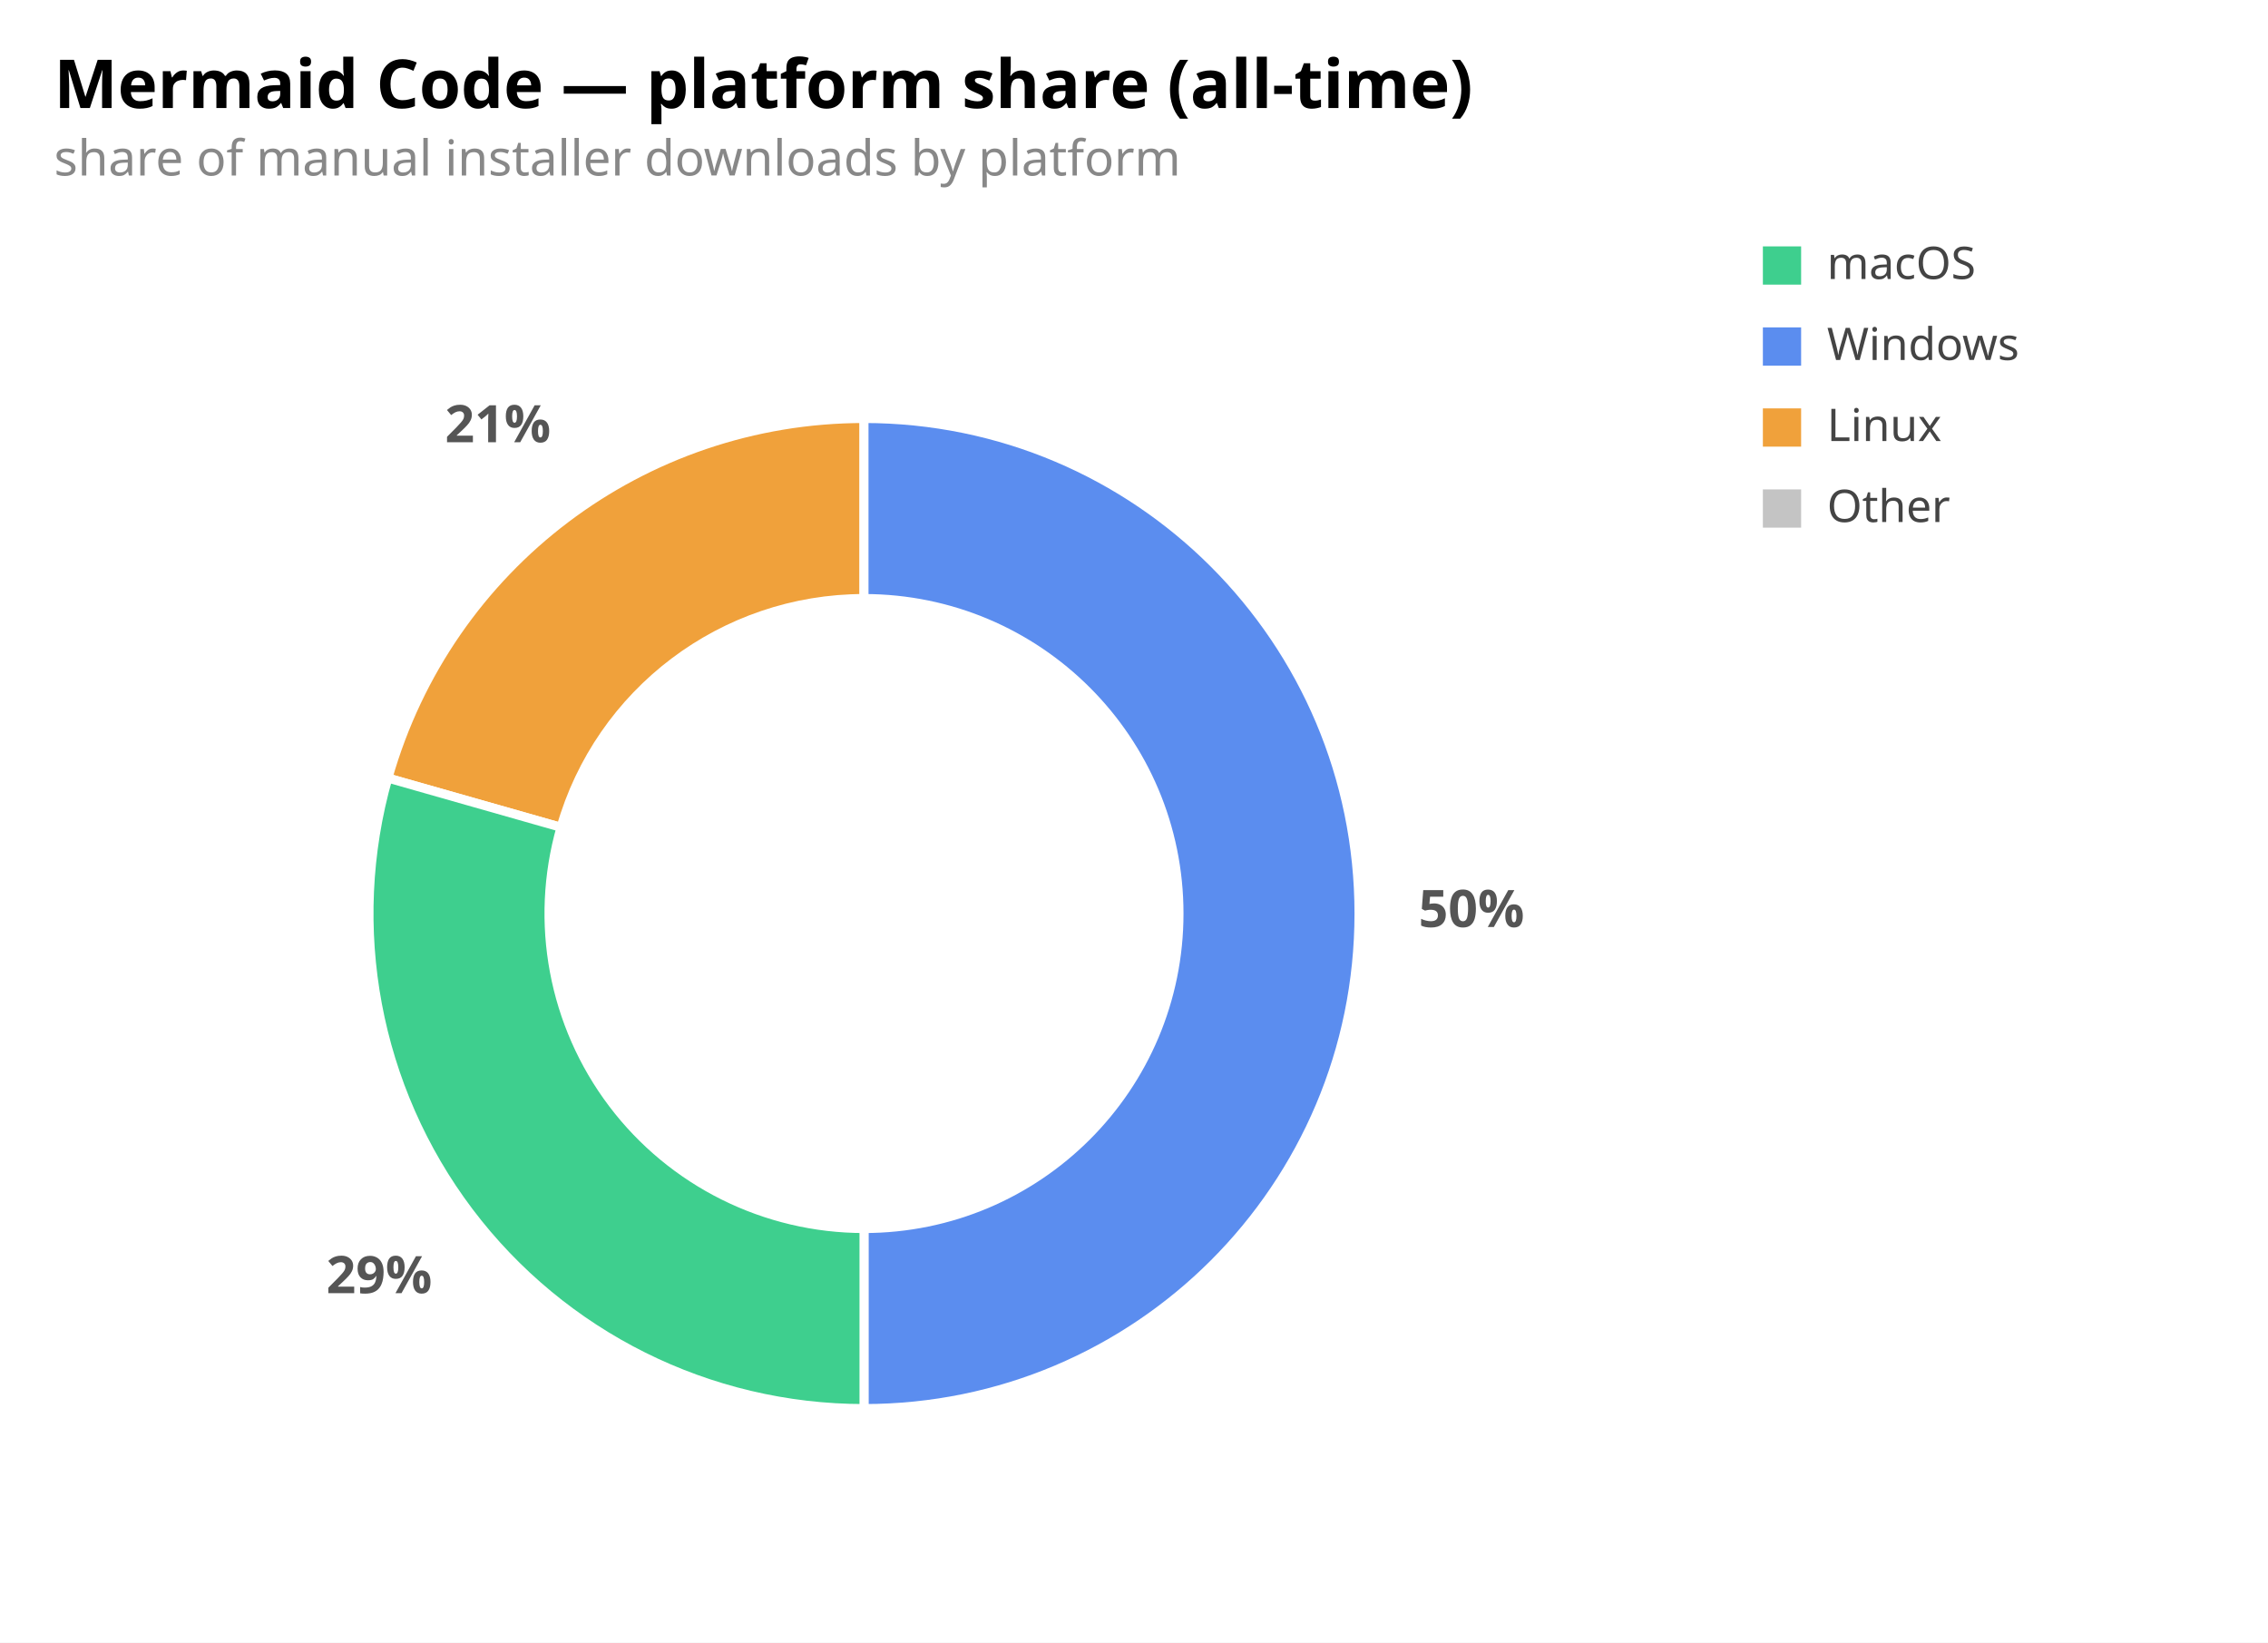
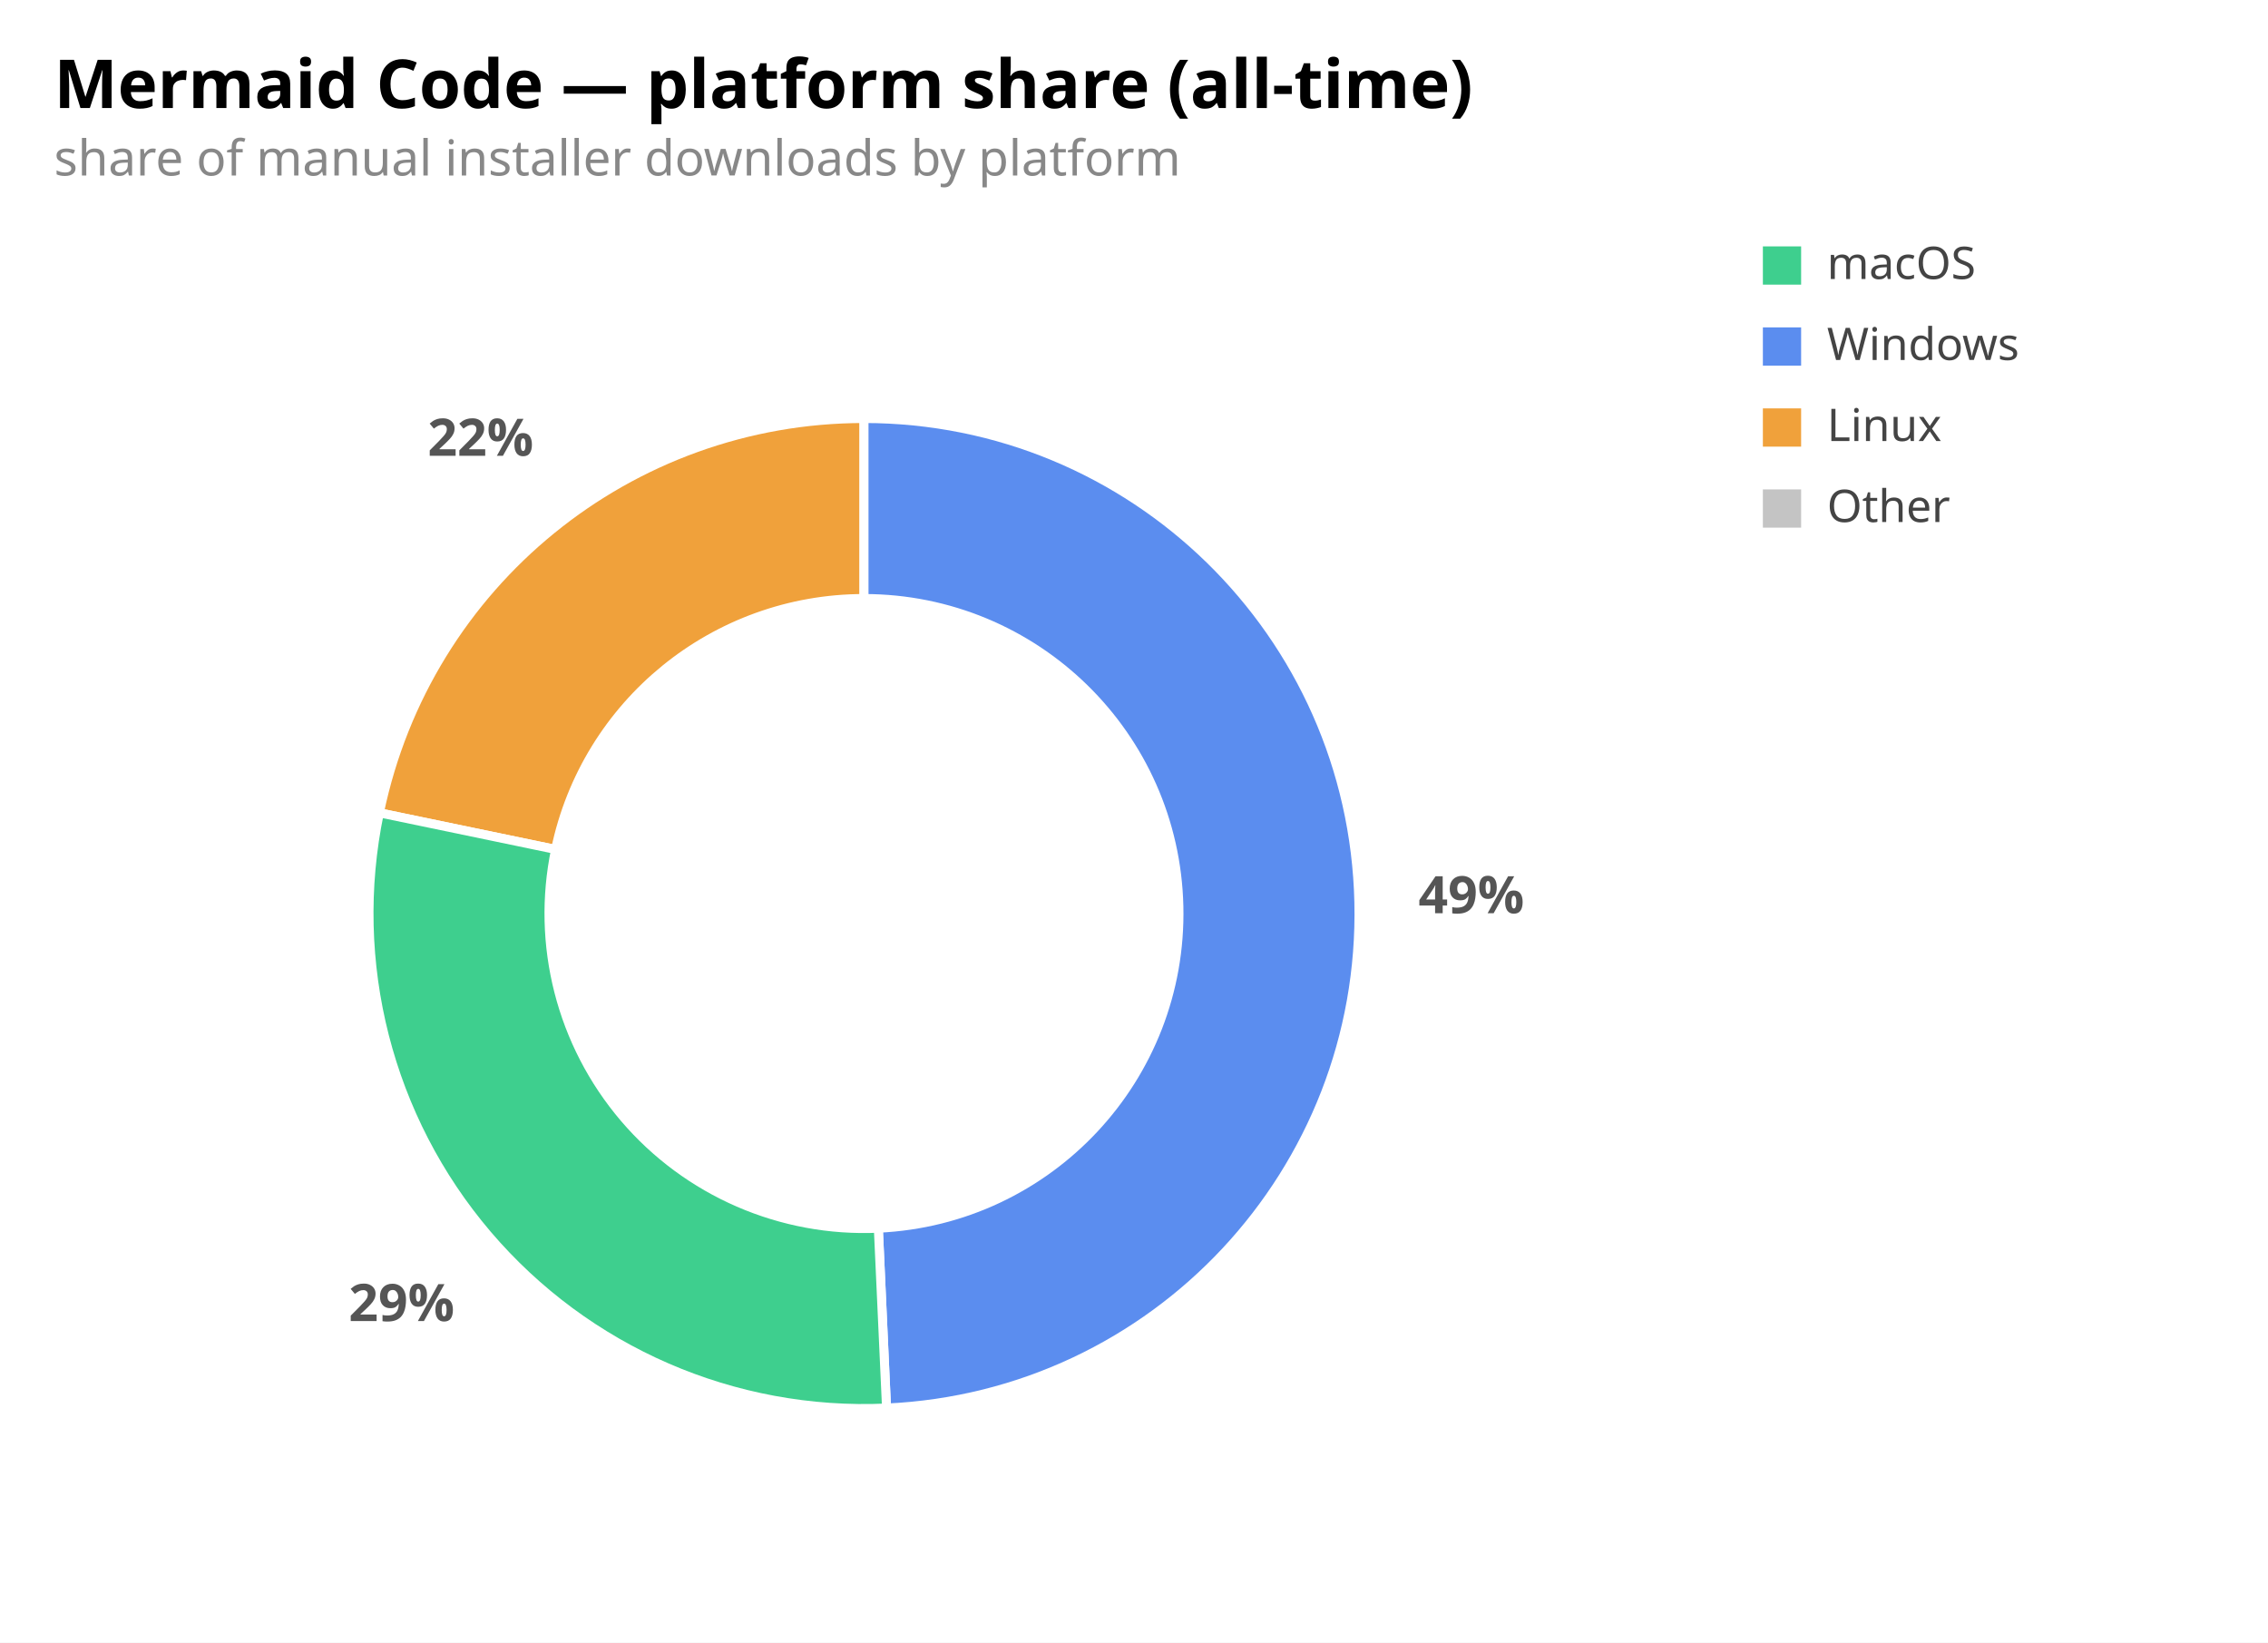
<svg xmlns="http://www.w3.org/2000/svg" version="1.1" class="marks" width="504" height="365" viewBox="0 0 504 365">
  <rect width="504" height="365" fill="white" />
  <g fill="none" stroke-miterlimit="4" transform="translate(12,53)">
    <g class="mark-group role-frame root" role="graphics-object" aria-roledescription="group mark container">
      <g transform="translate(0,0)">
        <path class="background" aria-hidden="true" d="M0,0h360v300h-360Z" />
        <g>
          <g class="mark-arc role-mark layer_0_marks" role="graphics-object" aria-roledescription="arc mark container">
-             <path aria-label="downloads: 14; platform: Linux" role="graphics-symbol" aria-roledescription="arc mark" transform="translate(180,150)" d="M0,-110A110,110,0,0,0,-105.801,-30.103L-67.328,-19.156A70,70,0,0,1,0,-70Z" fill="#f0a13b" stroke="white" stroke-width="2" />
-             <path aria-label="downloads: 34; platform: Windows" role="graphics-symbol" aria-roledescription="arc mark" transform="translate(180,150)" d="M0,110A110,110,0,1,0,0,-110L0,-70A70,70,0,1,1,0,70Z" fill="#5b8def" stroke="white" stroke-width="2" />
-             <path aria-label="downloads: 20; platform: macOS" role="graphics-symbol" aria-roledescription="arc mark" transform="translate(180,150)" d="M-105.801,-30.103A110,110,0,0,0,0,110L0,70A70,70,0,0,1,-67.328,-19.156Z" fill="#3ecf8e" stroke="white" stroke-width="2" />
+             <path aria-label="downloads: 15; platform: Linux" role="graphics-symbol" aria-roledescription="arc mark" transform="translate(180,150)" d="M0,-110A110,110,0,0,0,-107.699,-22.38L-68.536,-14.242A70,70,0,0,1,0,-70Z" fill="#f0a13b" stroke="white" stroke-width="2" />
+             <path aria-label="downloads: 34; platform: Windows" role="graphics-symbol" aria-roledescription="arc mark" transform="translate(180,150)" d="M5.007,109.886A110,110,0,0,0,0,-110L0,-70A70,70,0,0,1,3.186,69.927Z" fill="#5b8def" stroke="white" stroke-width="2" />
+             <path aria-label="downloads: 20; platform: macOS" role="graphics-symbol" aria-roledescription="arc mark" transform="translate(180,150)" d="M-107.699,-22.38A110,110,0,0,0,5.007,109.886L3.186,69.927A70,70,0,0,1,-68.536,-14.242Z" fill="#3ecf8e" stroke="white" stroke-width="2" />
          </g>
          <g class="mark-text role-mark layer_1_marks" role="graphics-object" aria-roledescription="text mark container">
-             <text aria-label="downloads: 14; platform: Linux; frac: 21%" role="graphics-symbol" aria-roledescription="text mark" text-anchor="middle" transform="translate(98.64432,45.26767)" font-family="sans-serif" font-size="11.5px" font-weight="600" fill="#555" opacity="1">21%</text>
-             <text aria-label="downloads: 34; platform: Windows; frac: 50%" role="graphics-symbol" aria-roledescription="text mark" text-anchor="middle" transform="translate(315,153)" font-family="sans-serif" font-size="11.5px" font-weight="600" fill="#555" opacity="1">50%</text>
-             <text aria-label="downloads: 20; platform: macOS; frac: 29%" role="graphics-symbol" aria-roledescription="text mark" text-anchor="middle" transform="translate(72.26767,234.3557)" font-family="sans-serif" font-size="11.5px" font-weight="600" fill="#555" opacity="1">29%</text>
+             <text aria-label="downloads: 15; platform: Linux; frac: 22%" role="graphics-symbol" aria-roledescription="text mark" text-anchor="middle" transform="translate(94.80313,48.27898)" font-family="sans-serif" font-size="11.5px" font-weight="600" fill="#555" opacity="1">22%</text>
+             <text aria-label="downloads: 34; platform: Windows; frac: 49%" role="graphics-symbol" aria-roledescription="text mark" text-anchor="middle" transform="translate(314.965,149.927)" font-family="sans-serif" font-size="11.5px" font-weight="600" fill="#555" opacity="1">49%</text>
+             <text aria-label="downloads: 20; platform: macOS; frac: 29%" role="graphics-symbol" aria-roledescription="text mark" text-anchor="middle" transform="translate(77.24546,240.5586)" font-family="sans-serif" font-size="11.5px" font-weight="600" fill="#555" opacity="1">29%</text>
          </g>
          <g class="mark-group role-legend" role="graphics-symbol" aria-roledescription="legend" aria-label="Symbol legend for fill color with 4 values: macOS, Windows, Linux, Other">
            <g transform="translate(378,0)">
              <path class="background" aria-hidden="true" d="M0,0h72v68h-72Z" pointer-events="none" />
              <g>
                <g class="mark-group role-legend-entry">
                  <g transform="translate(0,0)">
                    <path class="background" aria-hidden="true" d="M0,0h0v0h0Z" pointer-events="none" />
                    <g>
                      <g class="mark-group role-scope" role="graphics-object" aria-roledescription="group mark container">
                        <g transform="translate(0,0)">
                          <path class="background" aria-hidden="true" d="M0,0h72v14h-72Z" pointer-events="none" opacity="1" />
                          <g>
                            <g class="mark-symbol role-legend-symbol" pointer-events="none">
                              <path transform="translate(6,6)" d="M-5,-5h10v10h-10Z" fill="#3ecf8e" stroke="white" stroke-width="1.5" opacity="1" />
                            </g>
                            <g class="mark-text role-legend-label" pointer-events="none">
                              <text text-anchor="start" transform="translate(16,9)" font-family="sans-serif" font-size="10px" fill="#444" opacity="1">macOS</text>
                            </g>
                          </g>
                          <path class="foreground" aria-hidden="true" d="" pointer-events="none" display="none" />
                        </g>
                        <g transform="translate(0,18)">
                          <path class="background" aria-hidden="true" d="M0,0h72v14h-72Z" pointer-events="none" opacity="1" />
                          <g>
                            <g class="mark-symbol role-legend-symbol" pointer-events="none">
                              <path transform="translate(6,6)" d="M-5,-5h10v10h-10Z" fill="#5b8def" stroke="white" stroke-width="1.5" opacity="1" />
                            </g>
                            <g class="mark-text role-legend-label" pointer-events="none">
                              <text text-anchor="start" transform="translate(16,9)" font-family="sans-serif" font-size="10px" fill="#444" opacity="1">Windows</text>
                            </g>
                          </g>
                          <path class="foreground" aria-hidden="true" d="" pointer-events="none" display="none" />
                        </g>
                        <g transform="translate(0,36)">
                          <path class="background" aria-hidden="true" d="M0,0h72v14h-72Z" pointer-events="none" opacity="1" />
                          <g>
                            <g class="mark-symbol role-legend-symbol" pointer-events="none">
                              <path transform="translate(6,6)" d="M-5,-5h10v10h-10Z" fill="#f0a13b" stroke="white" stroke-width="1.5" opacity="1" />
                            </g>
                            <g class="mark-text role-legend-label" pointer-events="none">
                              <text text-anchor="start" transform="translate(16,9)" font-family="sans-serif" font-size="10px" fill="#444" opacity="1">Linux</text>
                            </g>
                          </g>
                          <path class="foreground" aria-hidden="true" d="" pointer-events="none" display="none" />
                        </g>
                        <g transform="translate(0,54)">
                          <path class="background" aria-hidden="true" d="M0,0h72v14h-72Z" pointer-events="none" opacity="1" />
                          <g>
                            <g class="mark-symbol role-legend-symbol" pointer-events="none">
                              <path transform="translate(6,6)" d="M-5,-5h10v10h-10Z" fill="#c4c4c4" stroke="white" stroke-width="1.5" opacity="1" />
                            </g>
                            <g class="mark-text role-legend-label" pointer-events="none">
                              <text text-anchor="start" transform="translate(16,9)" font-family="sans-serif" font-size="10px" fill="#444" opacity="1">Other</text>
                            </g>
                          </g>
                          <path class="foreground" aria-hidden="true" d="" pointer-events="none" display="none" />
                        </g>
                      </g>
                    </g>
                    <path class="foreground" aria-hidden="true" d="" pointer-events="none" display="none" />
                  </g>
                </g>
              </g>
              <path class="foreground" aria-hidden="true" d="" pointer-events="none" display="none" />
            </g>
          </g>
          <g class="mark-group role-title">
            <g transform="translate(0,-41)">
              <path class="background" aria-hidden="true" d="M0,0h0v0h0Z" pointer-events="none" />
              <g>
                <g class="mark-text role-title-text" role="graphics-symbol" aria-roledescription="title" aria-label="Title text 'Mermaid Code — platform share (all-time)'" pointer-events="none">
                  <text text-anchor="start" transform="translate(0,12)" font-family="sans-serif" font-size="15px" font-weight="600" fill="#000" opacity="1">Mermaid Code — platform share (all-time)</text>
                </g>
                <g class="mark-text role-title-subtitle" role="graphics-symbol" aria-roledescription="subtitle" aria-label="Subtitle text 'share of manual installer downloads by platform'" pointer-events="none">
                  <text text-anchor="start" transform="translate(0,27)" font-family="sans-serif" font-size="11px" fill="#888" opacity="1">share of manual installer downloads by platform</text>
                </g>
              </g>
              <path class="foreground" aria-hidden="true" d="" pointer-events="none" display="none" />
            </g>
          </g>
        </g>
        <path class="foreground" aria-hidden="true" d="" display="none" />
      </g>
    </g>
  </g>
</svg>
